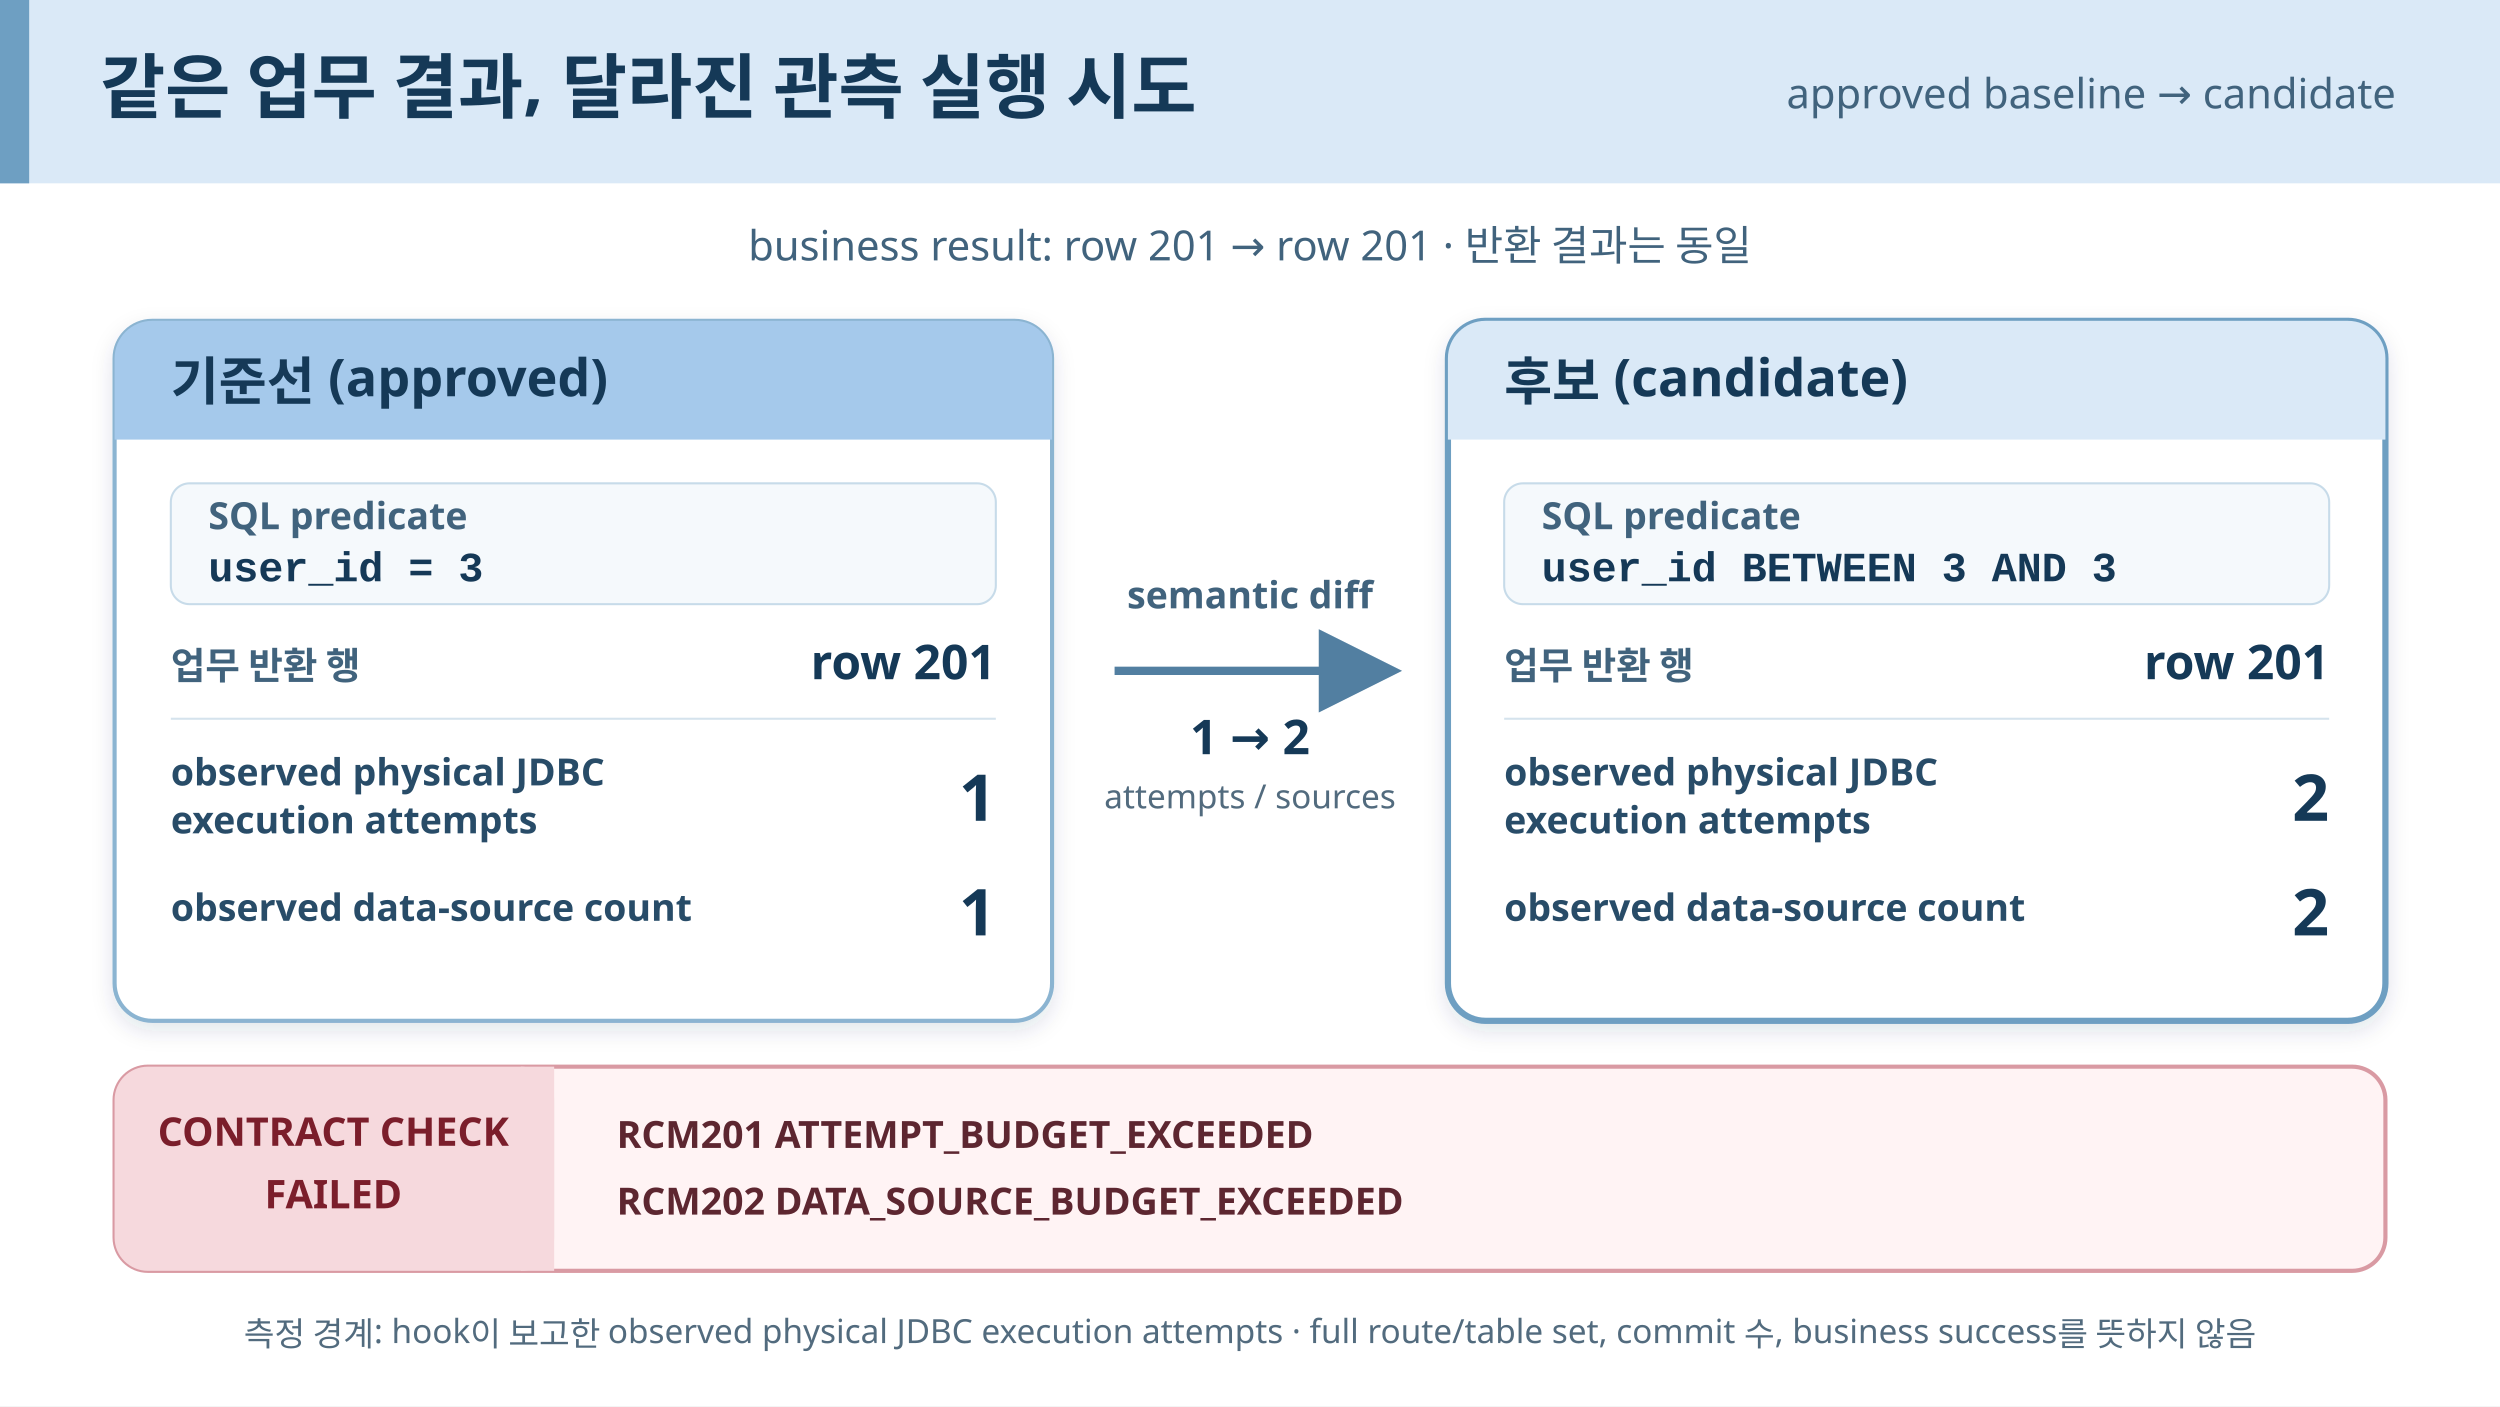
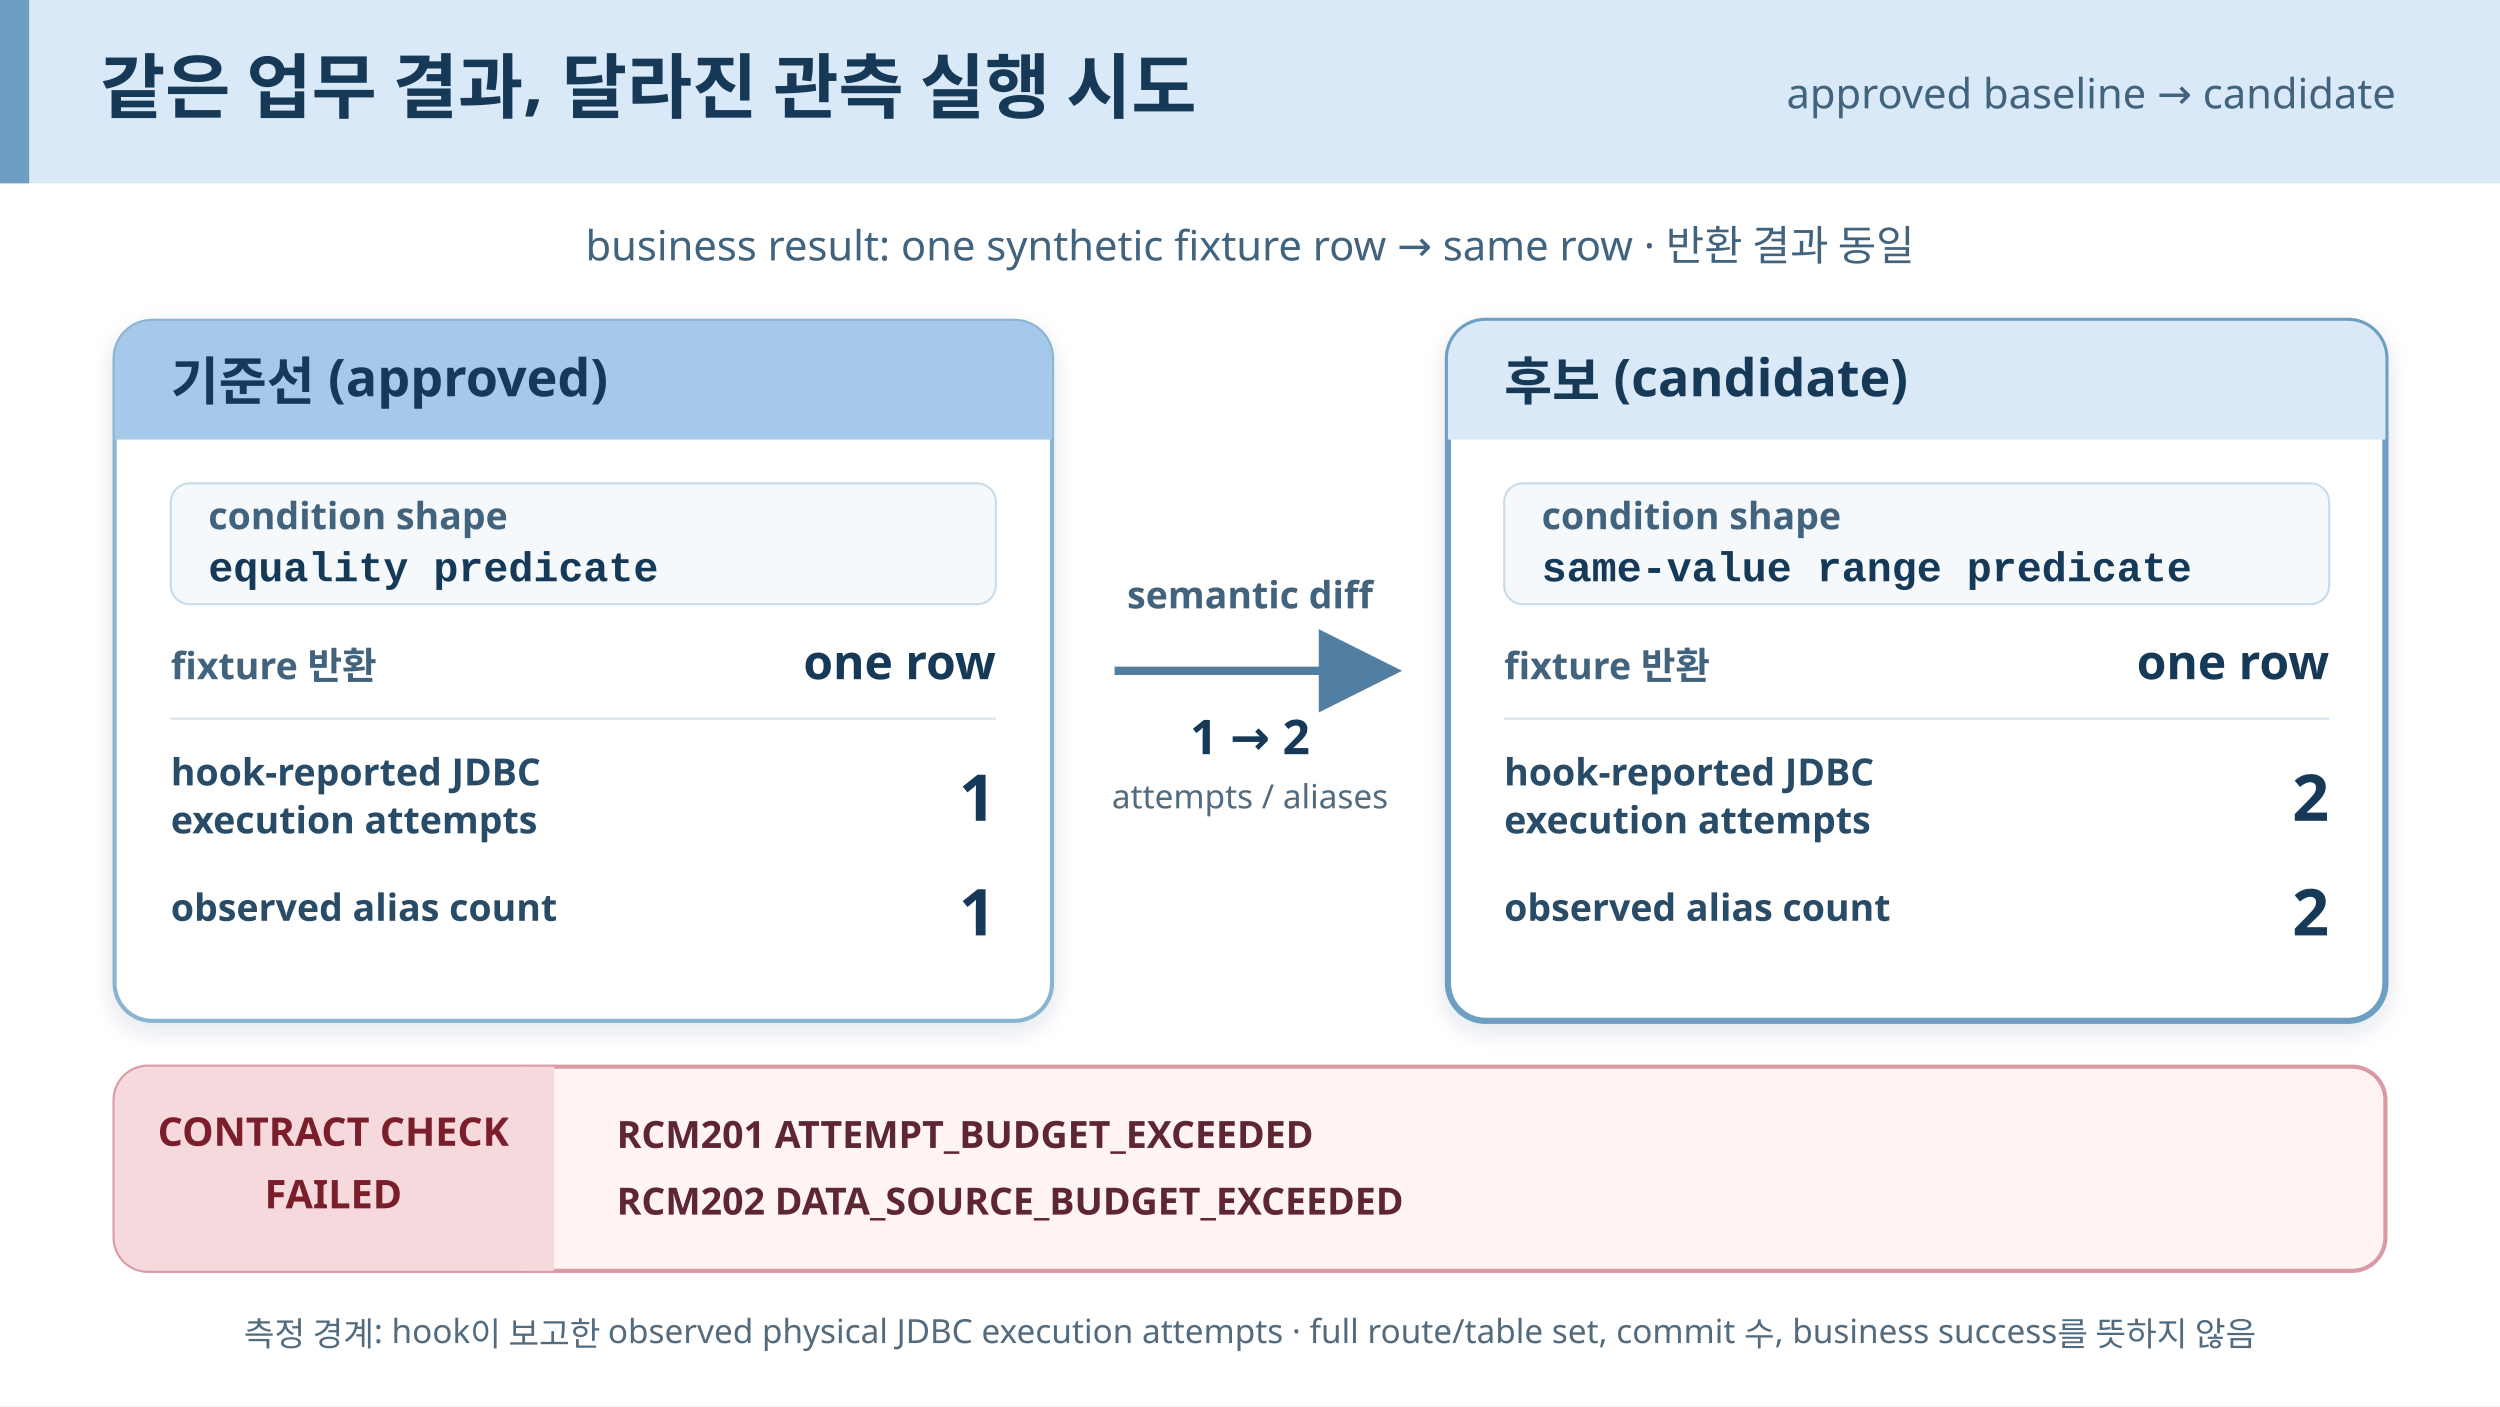
<svg xmlns="http://www.w3.org/2000/svg" width="1200" height="675" viewBox="0 0 1200 675" role="img" aria-labelledby="title desc">
  <defs>
    <style>
      .font { font-family: "Malgun Gothic", "Apple SD Gothic Neo", "Noto Sans KR", sans-serif; }
      .title { font-size: 34px; font-weight: 700; fill: #153957; }
      .subtitle { font-size: 20px; font-weight: 500; fill: #41637d; }
      .card-title { font-size: 25px; font-weight: 700; fill: #153957; }
      .label { font-size: 18px; font-weight: 600; fill: #41637d; }
      .value { font-size: 23px; font-weight: 700; fill: #153957; }
      .mono { font-family: "SFMono-Regular", Consolas, "Liberation Mono", monospace; font-size: 20px; font-weight: 600; fill: #153957; }
      .metric { font-size: 18px; font-weight: 600; fill: #284c68; }
      .metric-value { font-size: 31px; font-weight: 800; fill: #153957; }
      .status { font-size: 19px; font-weight: 800; fill: #7b1e2b; }
      .status-code { font-size: 18px; font-weight: 700; fill: #5d2630; }
      .note { font-size: 16px; font-weight: 500; fill: #526b7e; }
    </style>
    <filter id="shadow" x="-10%" y="-10%" width="120%" height="130%">
      <feDropShadow dx="0" dy="4" stdDeviation="5" flood-color="#153957" flood-opacity="0.12" />
    </filter>
    <marker id="arrow" markerWidth="10" markerHeight="10" refX="8" refY="5" orient="auto" markerUnits="strokeWidth">
      <path d="M 0 0 L 10 5 L 0 10 z" fill="#527fa1" />
    </marker>
  </defs>
  <rect width="1200" height="675" fill="#ffffff" />
  <rect x="0" y="0" width="1200" height="88" fill="#DAE9F7" />
  <rect x="0" y="0" width="14" height="88" fill="#6e9fc2" />
  <text class="font title" x="48" y="54">같은 업무 결과, 달라진 관측 실행 시도</text>
  <text class="font subtitle" x="1150" y="52" text-anchor="end">approved baseline → candidate</text>
-   <text class="font subtitle" x="600" y="125" text-anchor="middle">business result: row 201 → row 201  ·  반환 결과는 동일</text>
+   <text class="font subtitle" x="600" y="125" text-anchor="middle">business result: one synthetic fixture row → same row  ·  반환 결과 동일</text>
  <g filter="url(#shadow)">
    <rect x="55" y="154" width="450" height="336" rx="18" fill="#ffffff" stroke="#8bb4d1" stroke-width="2" />
    <path d="M73 154 H487 A18 18 0 0 1 505 172 V211 H55 V172 A18 18 0 0 1 73 154 Z" fill="#A5C9EB" />
  </g>
  <text class="font card-title" x="82" y="192">기준선 (approved)</text>
  <rect x="82" y="232" width="396" height="58" rx="9" fill="#f5f9fc" stroke="#c7dbe9" />
-   <text class="font label" x="100" y="254">SQL predicate</text>
-   <text class="mono" x="100" y="279">user_id = 3</text>
-   <text class="font label" x="82" y="326">업무 반환 행</text>
-   <text class="font value" x="478" y="326" text-anchor="end">row 201</text>
+   <text class="font label" x="100" y="254">condition shape</text>
+   <text class="mono" x="100" y="279">equality predicate</text>
+   <text class="font label" x="82" y="326">fixture 반환</text>
+   <text class="font value" x="478" y="326" text-anchor="end">one row</text>
  <line x1="82" y1="345" x2="478" y2="345" stroke="#d5e3ed" />
-   <text class="font metric" x="82" y="377">observed physical JDBC</text>
+   <text class="font metric" x="82" y="377">hook-reported JDBC</text>
  <text class="font metric" x="82" y="400">execution attempts</text>
  <text class="font metric-value" x="478" y="394" text-anchor="end">1</text>
-   <text class="font metric" x="82" y="442">observed data-source count</text>
+   <text class="font metric" x="82" y="442">observed alias count</text>
  <text class="font metric-value" x="478" y="449" text-anchor="end">1</text>
  <g filter="url(#shadow)">
    <rect x="695" y="154" width="450" height="336" rx="18" fill="#ffffff" stroke="#6e9fc2" stroke-width="3" />
    <path d="M713 154 H1127 A18 18 0 0 1 1145 172 V211 H695 V172 A18 18 0 0 1 713 154 Z" fill="#DAE9F7" />
  </g>
  <text class="font card-title" x="722" y="192">후보 (candidate)</text>
  <rect x="722" y="232" width="396" height="58" rx="9" fill="#f5f9fc" stroke="#c7dbe9" />
-   <text class="font label" x="740" y="254">SQL predicate</text>
-   <text class="mono" x="740" y="279">user_id BETWEEN 3 AND 3</text>
-   <text class="font label" x="722" y="326">업무 반환 행</text>
-   <text class="font value" x="1118" y="326" text-anchor="end">row 201</text>
+   <text class="font label" x="740" y="254">condition shape</text>
+   <text class="mono" x="740" y="279">same-value range predicate</text>
+   <text class="font label" x="722" y="326">fixture 반환</text>
+   <text class="font value" x="1118" y="326" text-anchor="end">one row</text>
  <line x1="722" y1="345" x2="1118" y2="345" stroke="#d5e3ed" />
-   <text class="font metric" x="722" y="377">observed physical JDBC</text>
+   <text class="font metric" x="722" y="377">hook-reported JDBC</text>
  <text class="font metric" x="722" y="400">execution attempts</text>
  <text class="font metric-value" x="1118" y="394" text-anchor="end">2</text>
-   <text class="font metric" x="722" y="442">observed data-source count</text>
+   <text class="font metric" x="722" y="442">observed alias count</text>
  <text class="font metric-value" x="1118" y="449" text-anchor="end">2</text>
  <line x1="535" y1="322" x2="665" y2="322" stroke="#527fa1" stroke-width="4" marker-end="url(#arrow)" />
  <text class="font label" x="600" y="292" text-anchor="middle">semantic diff</text>
  <text class="font value" x="600" y="362" text-anchor="middle">1 → 2</text>
-   <text class="font note" x="600" y="388" text-anchor="middle">attempts / sources</text>
+   <text class="font note" x="600" y="388" text-anchor="middle">attempts / aliases</text>
  <rect x="55" y="512" width="1090" height="98" rx="16" fill="#fff3f4" stroke="#d99aa3" stroke-width="2" />
  <rect x="55" y="512" width="211" height="98" rx="16" fill="#f6d9dd" />
  <path d="M250 512 H266 V610 H250 Z" fill="#f6d9dd" />
  <text class="font status" x="160" y="550" text-anchor="middle">CONTRACT CHECK</text>
  <text class="font status" x="160" y="580" text-anchor="middle">FAILED</text>
  <text class="font status-code" x="296" y="551">RCM201  ATTEMPT_BUDGET_EXCEEDED</text>
  <text class="font status-code" x="296" y="583">RCM202  DATA_SOURCE_BUDGET_EXCEEDED</text>
  <text class="font note" x="600" y="646" text-anchor="middle">측정 경계: hook이 보고한 observed physical JDBC execution attempts · full route/table set, commit 수, business success를 뜻하지 않음</text>
</svg>
